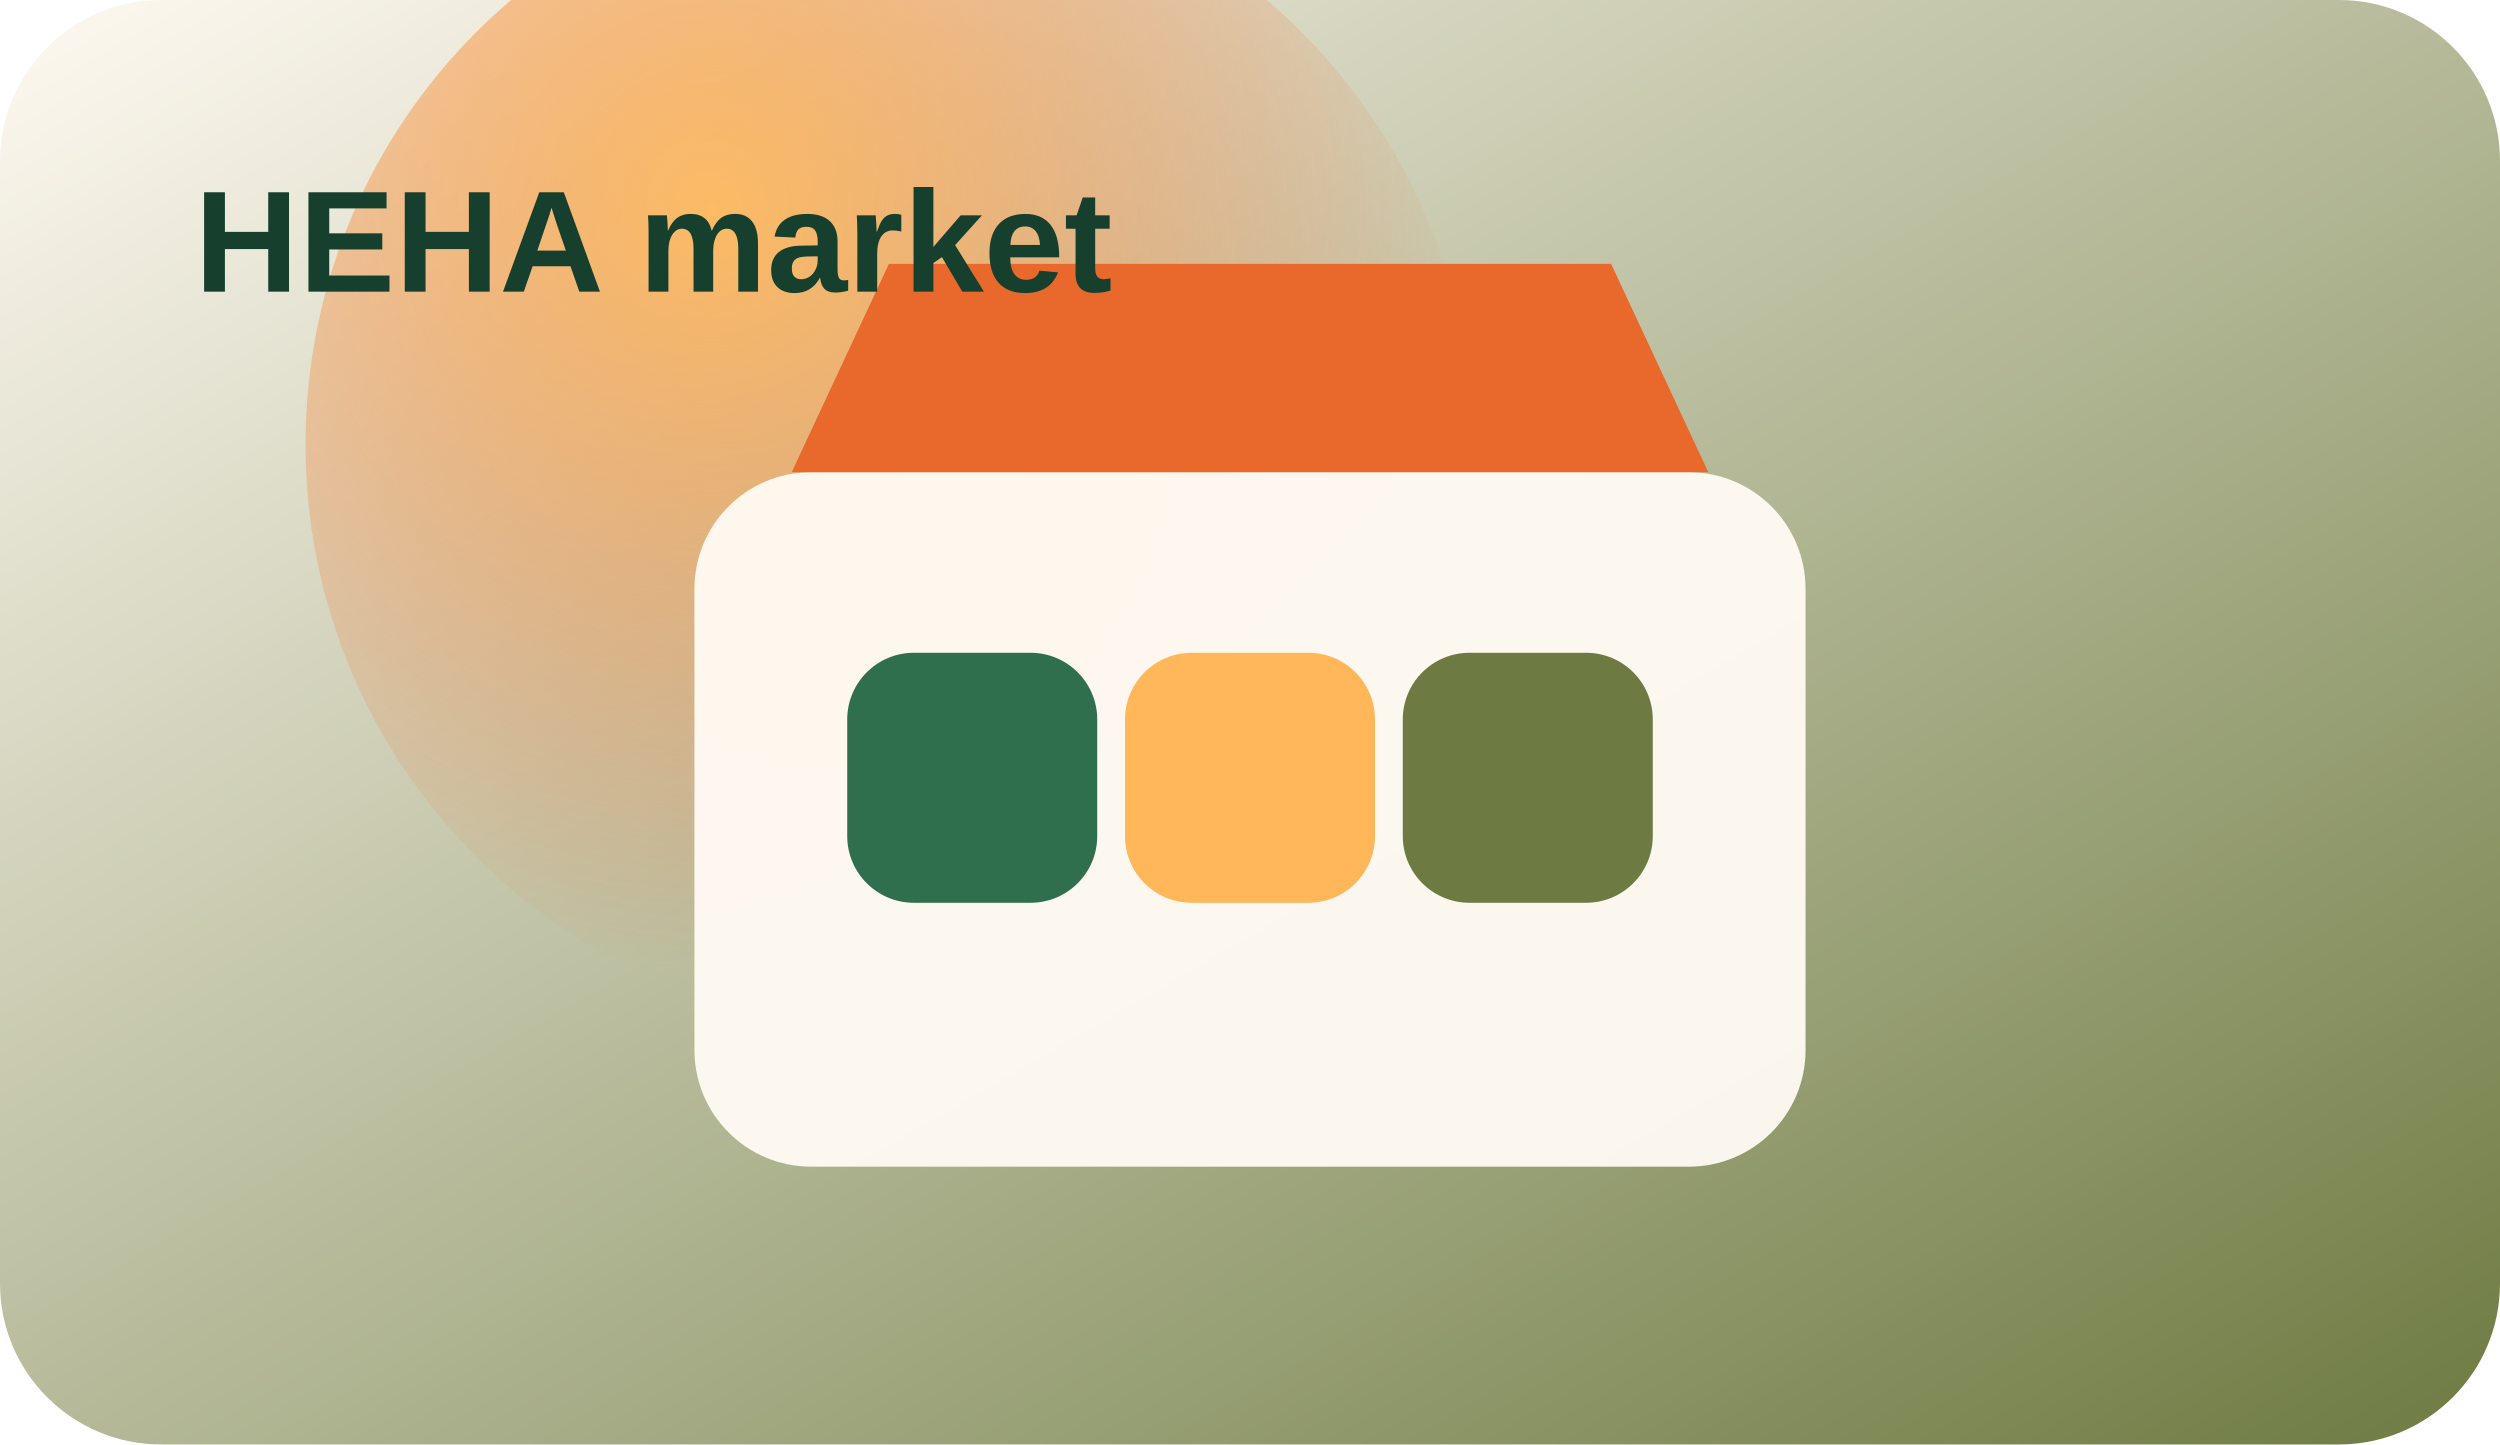
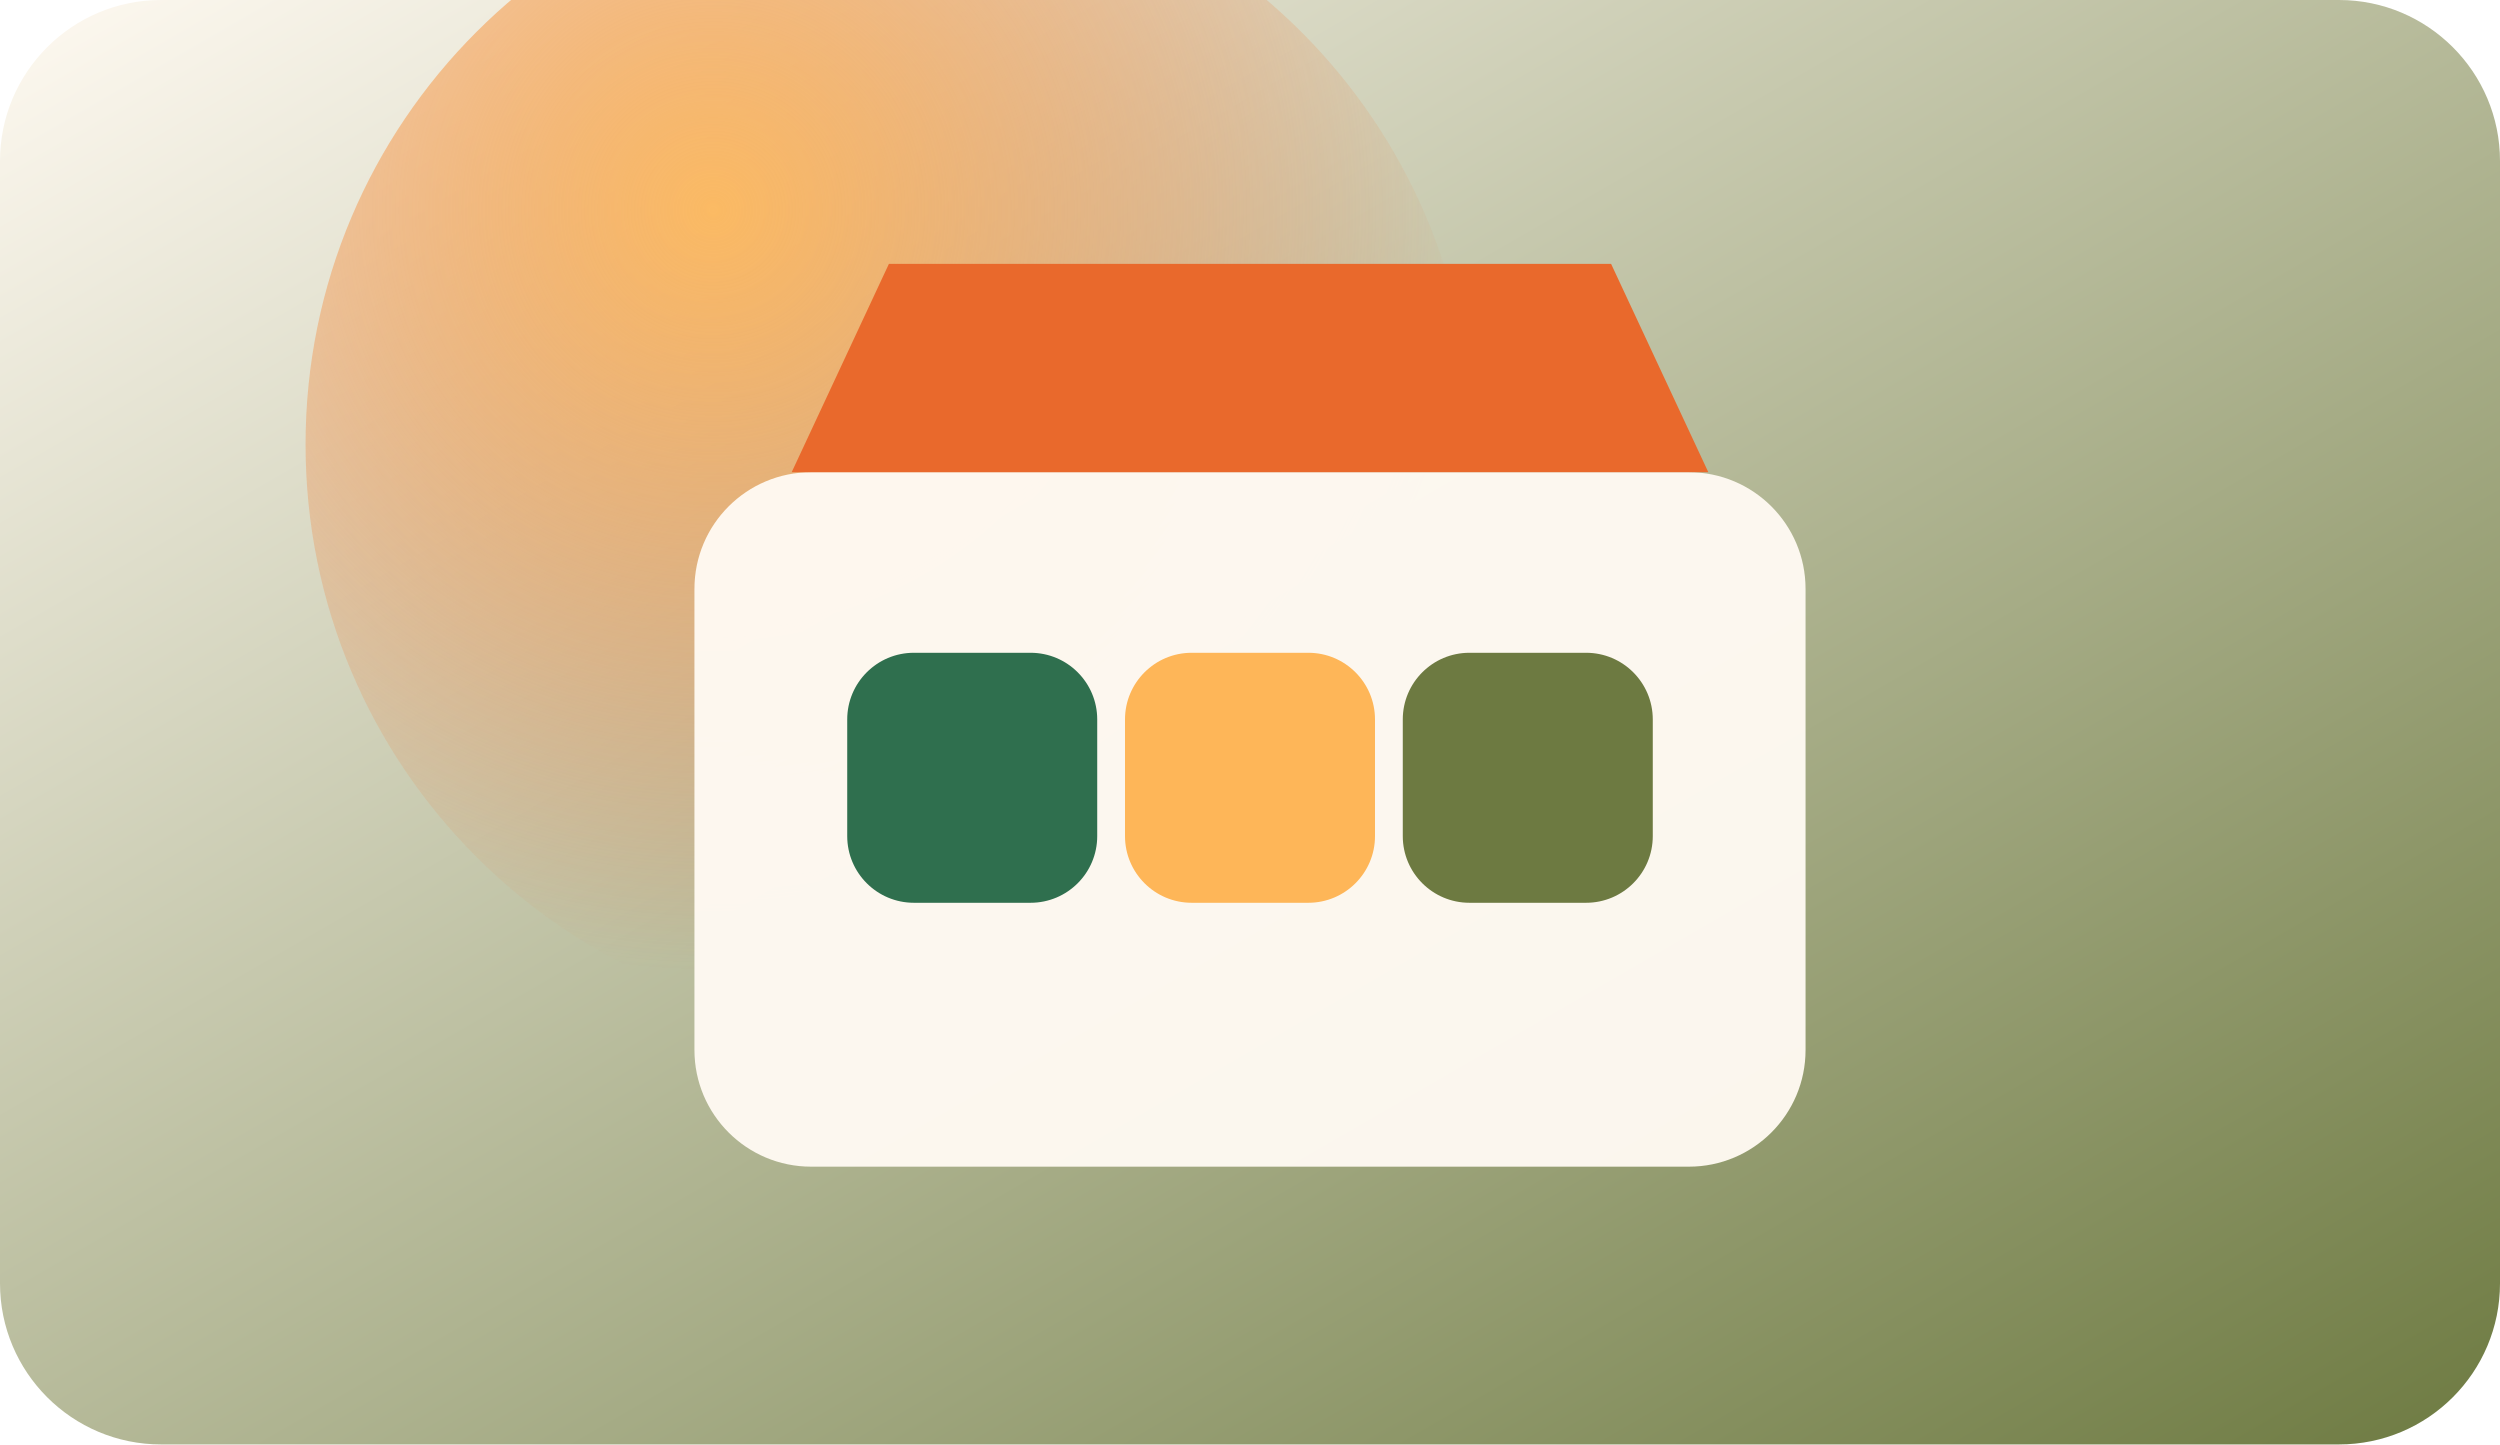
- <svg xmlns="http://www.w3.org/2000/svg" viewBox="0 0 900 520" role="img" aria-label="Local market illustration">
+ <svg xmlns="http://www.w3.org/2000/svg" viewBox="0 0 900 520" role="img" aria-label="Local market preview illustration">
  <defs>
    <linearGradient id="bg" x1="0" y1="0" x2="1" y2="1">
      <stop stop-color="#fffaf2" />
      <stop offset="1" stop-color="#6d7a41" />
    </linearGradient>
    <radialGradient id="glow" cx="35%" cy="30%" r="65%">
-       <stop stop-color="#ffb759" stop-opacity=".9" />
+       <stop stop-color="#feb658" stop-opacity=".9" />
      <stop offset="1" stop-color="#e9692c" stop-opacity="0" />
    </radialGradient>
  </defs>
  <rect width="900" height="520" rx="58" fill="url(#bg)" />
  <circle cx="320" cy="160" r="210" fill="url(#glow)" />
  <rect x="250" y="170" width="400" height="250" rx="42" fill="#fffaf2" opacity=".96" />
  <path d="M285 170h330l-35-75H320z" fill="#e9692c" />
  <rect x="305" y="235" width="90" height="90" rx="24" fill="#2f6f4e" />
-   <rect x="405" y="235" width="90" height="90" rx="24" fill="#ffb759" />
+   <rect x="405" y="235" width="90" height="90" rx="24" fill="#feb658" />
  <rect x="505" y="235" width="90" height="90" rx="24" fill="#6d7a41" />
-   <text x="70" y="105" font-family="Arial, sans-serif" font-size="52" font-weight="800" fill="#173f2d">HEHA market</text>
</svg>
